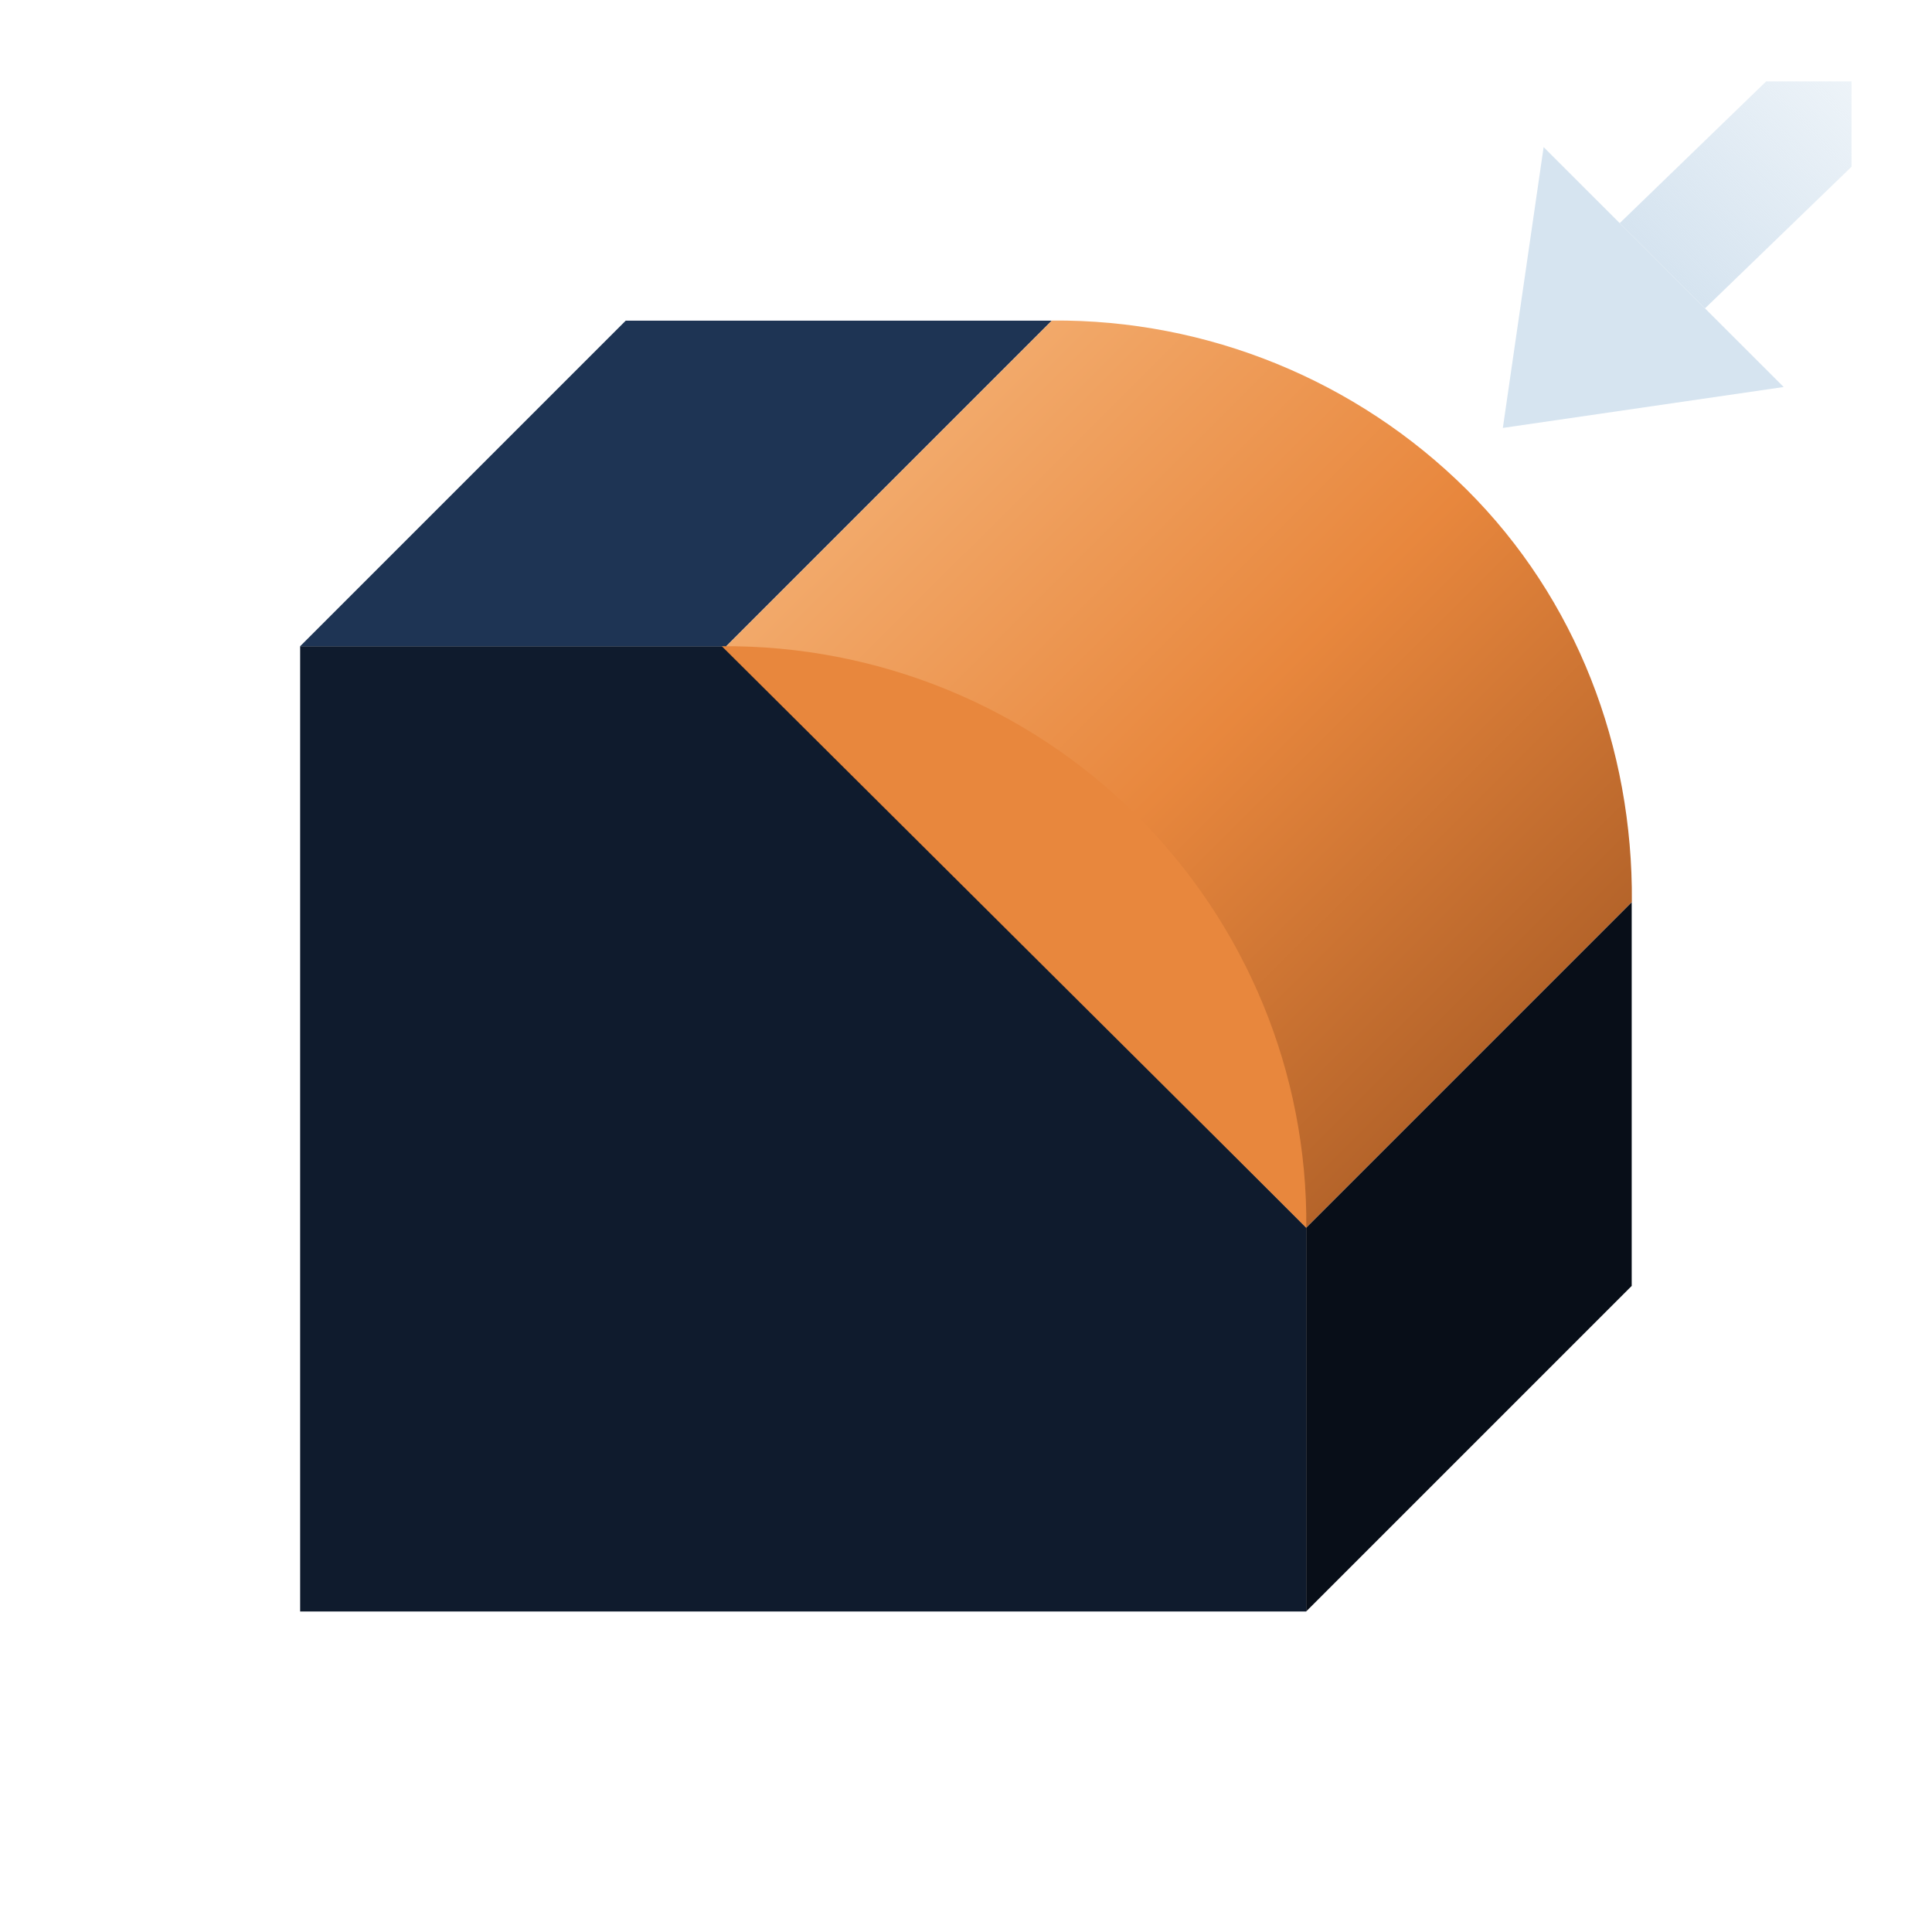
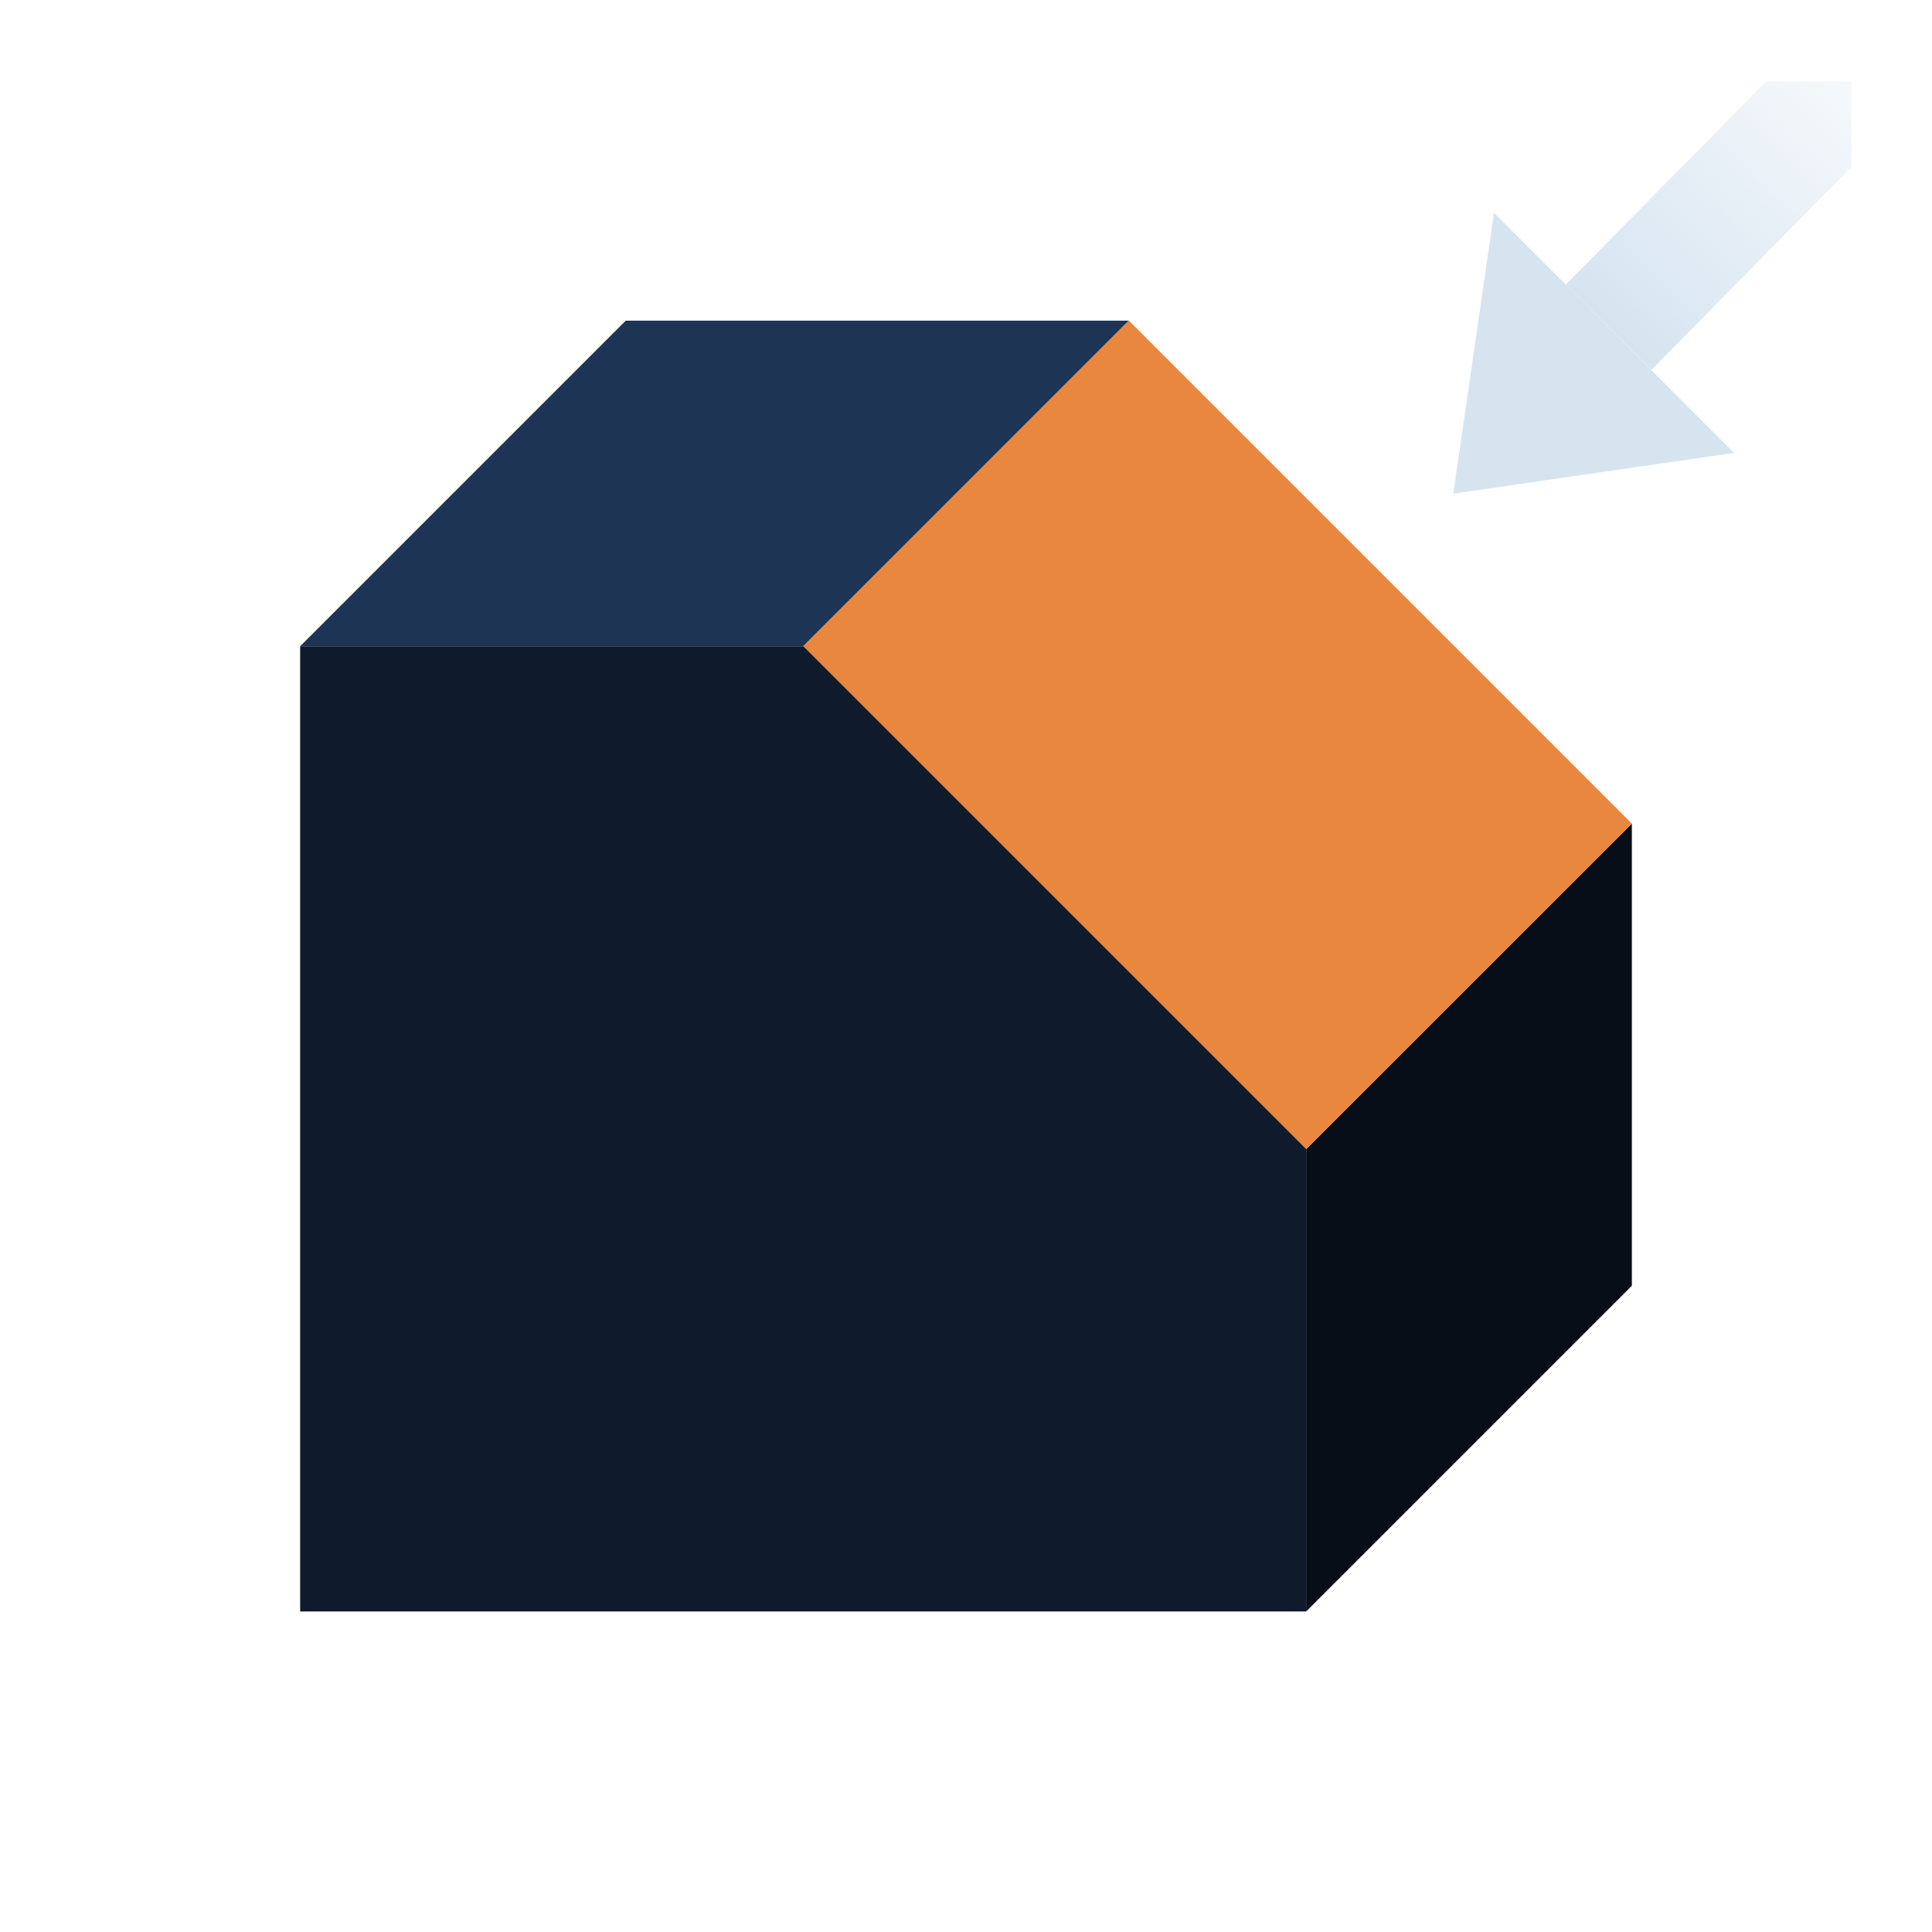
<svg xmlns="http://www.w3.org/2000/svg" xmlns:xlink="http://www.w3.org/1999/xlink" width="48" height="48" viewBox="0 0 12.7 12.7" version="1.1" id="svg1" xml:space="preserve">
  <defs id="defs1">
-     <linearGradient id="linearGradient4">
-       <stop style="stop-color:#f2a96a;stop-opacity:1;" offset="0" id="stop4" />
-       <stop style="stop-color:#e8873d;stop-opacity:1;" offset="0.5" id="stop6" />
-       <stop style="stop-color:#b5642a;stop-opacity:1;" offset="1" id="stop5" />
-     </linearGradient>
    <linearGradient id="linearGradient2">
      <stop style="stop-color:#d6e4f0;stop-opacity:1;" offset="0" id="stop2" />
      <stop style="stop-color:#d6e4f0;stop-opacity:0;" offset="1" id="stop3" />
    </linearGradient>
-     <linearGradient xlink:href="#linearGradient2" id="linearGradient3" x1="7.112" y1="8.872" x2="10.205" y2="8.886" gradientUnits="userSpaceOnUse" gradientTransform="rotate(-45,0.4191535,0.7032905)" />
-     <linearGradient xlink:href="#linearGradient4" id="linearGradient5" x1="5.845" y1="3.177" x2="9.657" y2="6.999" gradientUnits="userSpaceOnUse" />
+     <linearGradient xlink:href="#linearGradient2" id="linearGradient3" x1="6.575" y1="8.908" x2="9.5" y2="8.896" gradientUnits="userSpaceOnUse" gradientTransform="rotate(-45,0.4191535,0.7032905)" />
  </defs>
  <g id="layer1">
-     <path id="rect2" style="fill:url(#linearGradient3);stroke-width:0.253" d="M 10.647,1.467 11.61,0.535 h 0.561 v 0.561 l -0.963,0.931 z" />
-     <path id="rect3" style="baseline-shift:baseline;display:inline;overflow:visible;vector-effect:none;fill:#d6e4f0;stroke-width:0.819;enable-background:accumulate;stop-color:#000000" d="M 10.147,0.967 11.725,2.544 9.879,2.813 Z" />
-     <path id="rect17" style="fill:#0f1b2d;stroke-width:1.074" d="m 1.973,4.248 2.801,-3e-7 3.812,3.822 0,2.523 h -6.613 z" />
-     <path style="fill:#080e18;fill-opacity:1;stroke:none;stroke-width:1.232;stroke-dasharray:none;stroke-opacity:1" d="m 8.586,10.593 2.14,-2.14 10e-7,-2.523 -2.14,2.14 z" id="path20" />
-     <path style="fill:#1e3454;fill-opacity:1;stroke:none;stroke-width:1.232;stroke-dasharray:none;stroke-opacity:1" d="m 1.973,4.248 2.14,-2.14 2.801,3e-7 -2.14,2.14 z" id="path21" />
-     <path id="path2" style="fill:url(#linearGradient5);stroke-width:0.102;stroke-linejoin:round" d="M 9.641,3.218 C 8.918,2.5 7.936,2.099 6.915,2.107 L 4.774,4.248 8.586,8.07 10.727,5.929 C 10.735,4.914 10.363,3.937 9.641,3.218 Z" />
-     <path id="path1" style="fill:#e8873d;stroke-width:0.102;stroke-linejoin:round" d="m 4.745,4.248 a 3.812,3.79 0 0 1 2.726,1.111 3.812,3.79 0 0 1 1.116,2.711" />
+     <path id="rect2" style="fill:url(#linearGradient3);stroke-width:0.253" d="M 10.293,1.871 11.61,0.535 h 0.561 v 0.561 l -1.316,1.336 z" />
+     <path id="rect3" style="baseline-shift:baseline;display:inline;overflow:visible;vector-effect:none;fill:#d6e4f0;stroke-width:0.819;enable-background:accumulate;stop-color:#000000" d="M 9.821,1.399 11.399,2.977 9.553,3.245 Z" />
+     <rect style="fill:#0f1b2d;fill-opacity:1;stroke:none;stroke-width:1.074;stroke-dasharray:none;stroke-opacity:1" id="rect17" width="6.613" height="6.345" x="1.973" y="4.248" />
+     <path style="fill:#080e18;fill-opacity:1;stroke:none;stroke-width:1.232;stroke-dasharray:none;stroke-opacity:1" d="M 8.586,10.593 10.727,8.452 V 5.414 L 8.586,7.554 Z" id="path20" />
+     <path style="fill:#1e3454;fill-opacity:1;stroke:none;stroke-width:1.232;stroke-dasharray:none;stroke-opacity:1" d="m 1.973,4.248 2.14,-2.14 3.307,1.1e-6 -2.14,2.14 z" id="path21" />
+     <path style="fill:#e8873d;stroke-width:0.053;stroke-linejoin:round" d="M 5.28,4.248 8.586,7.554 10.727,5.414 7.42,2.107 Z" id="path2" />
  </g>
</svg>
